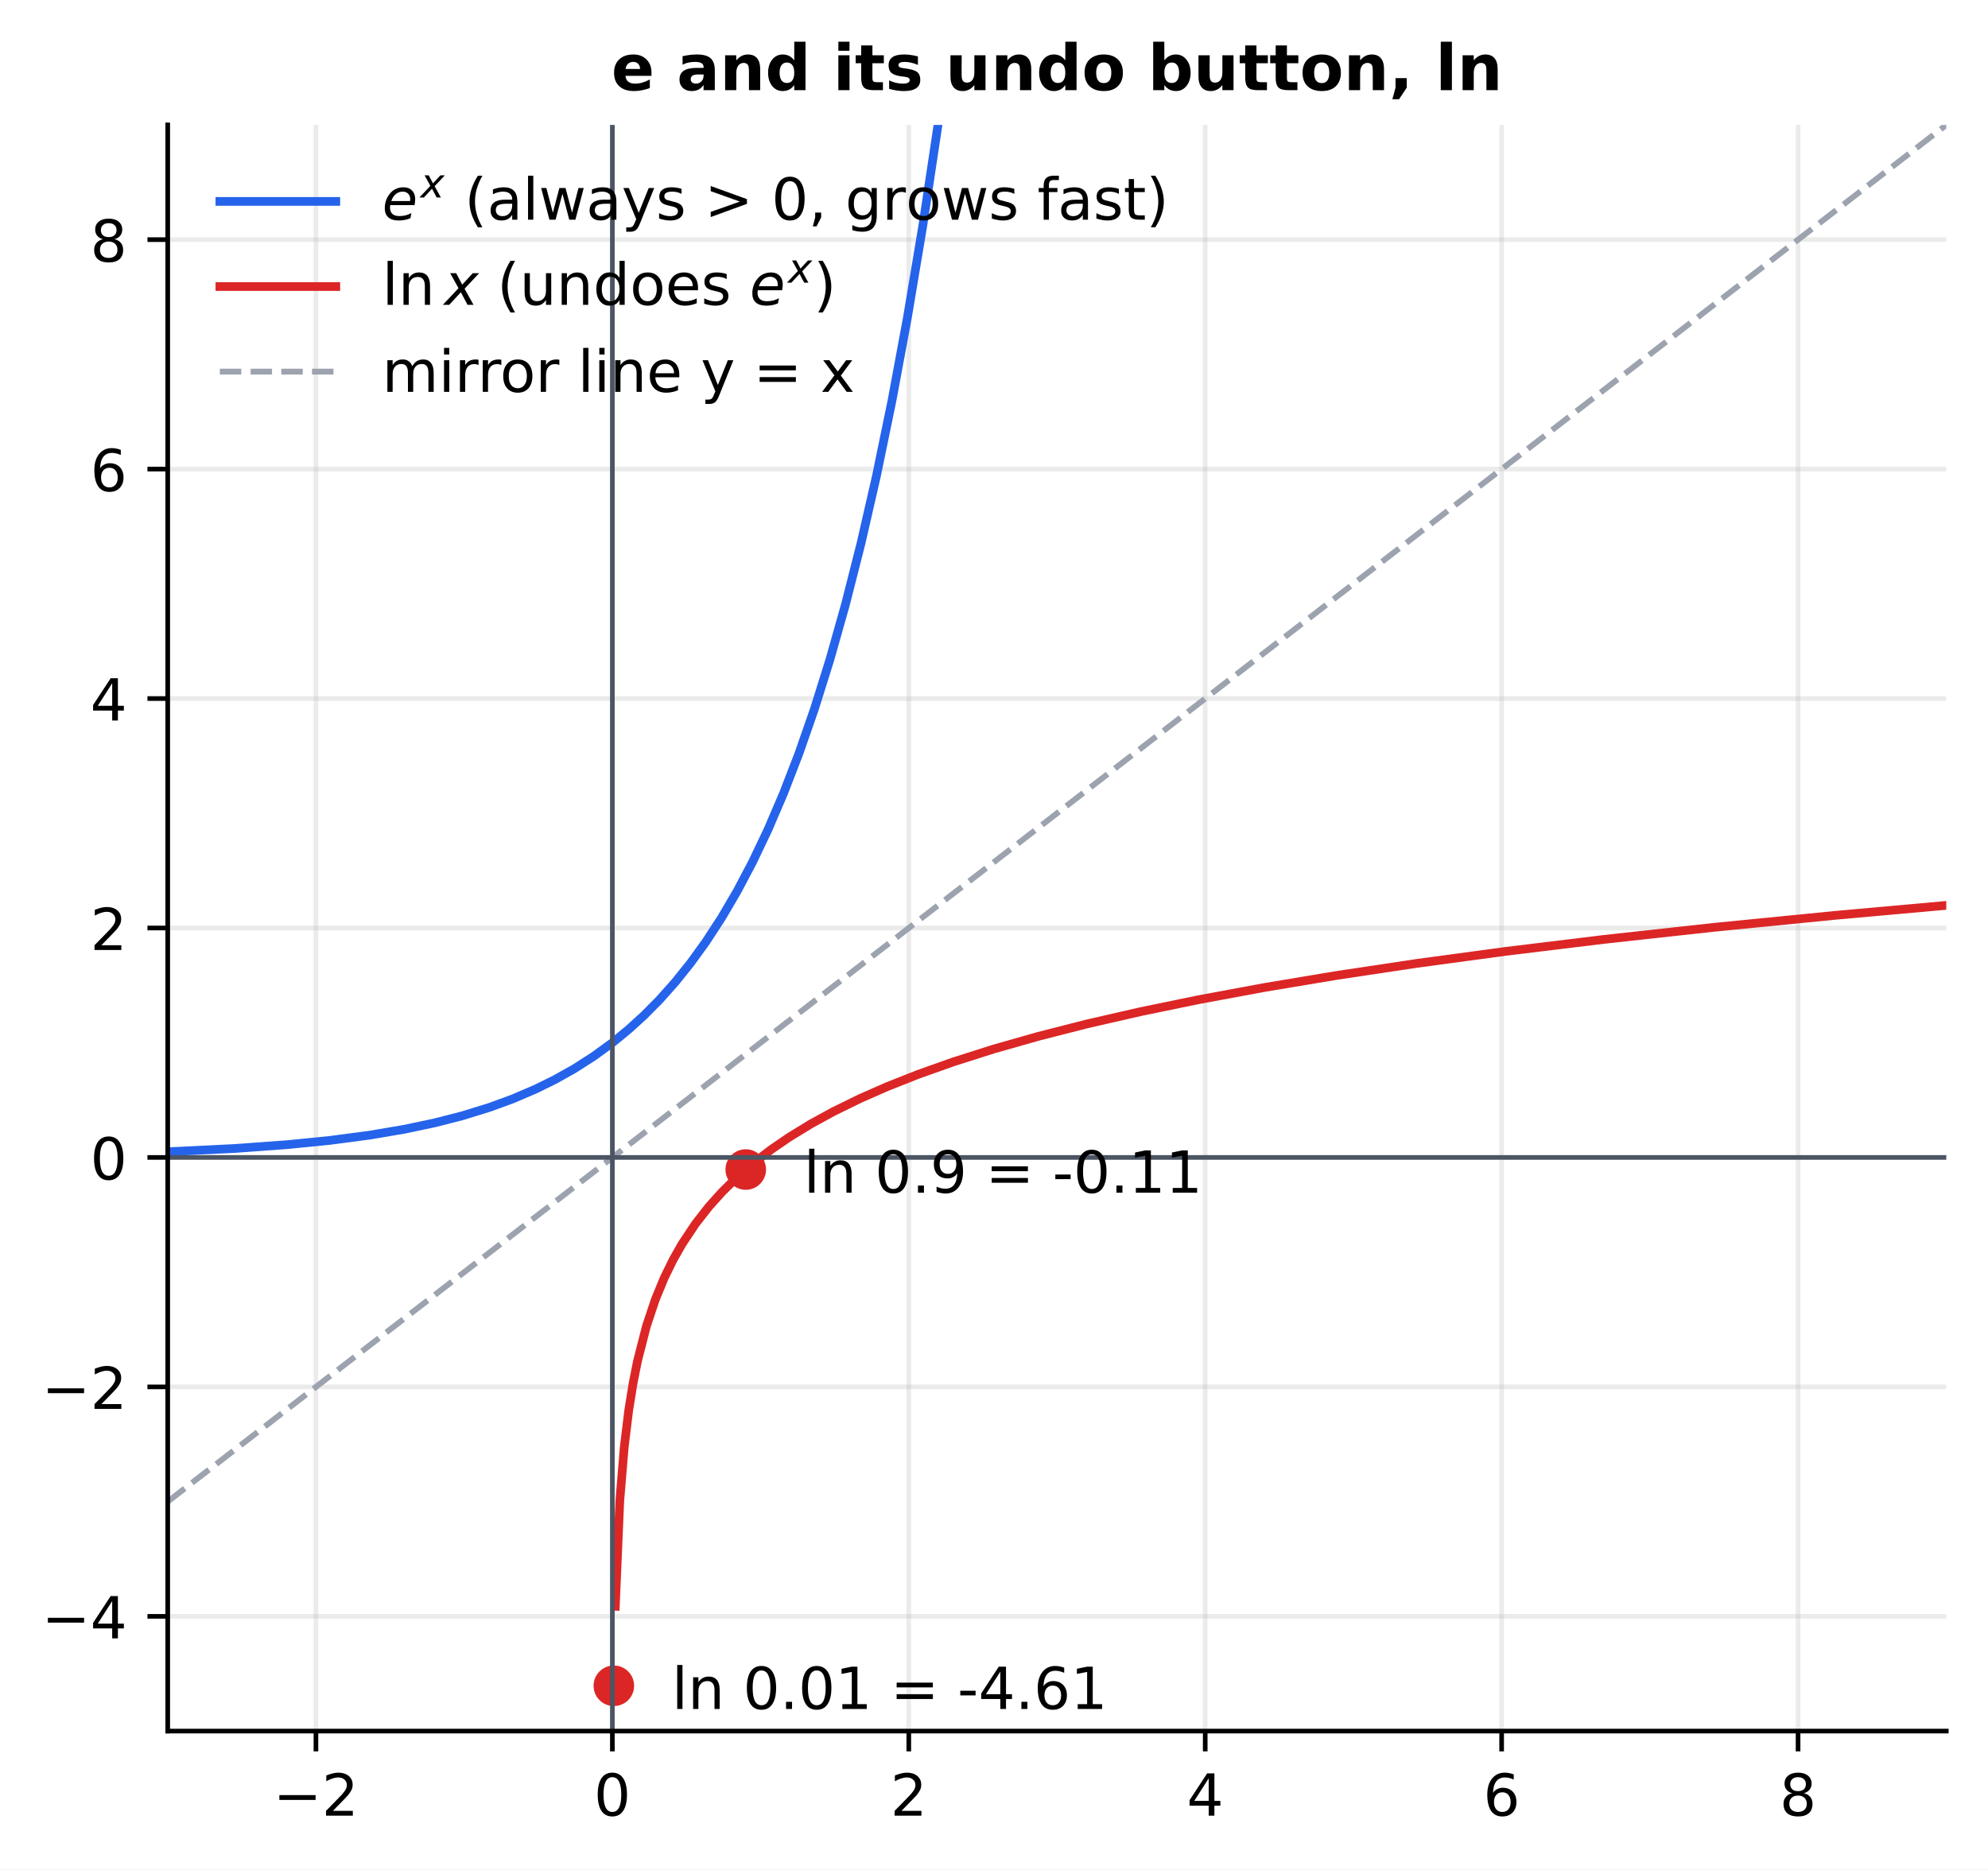
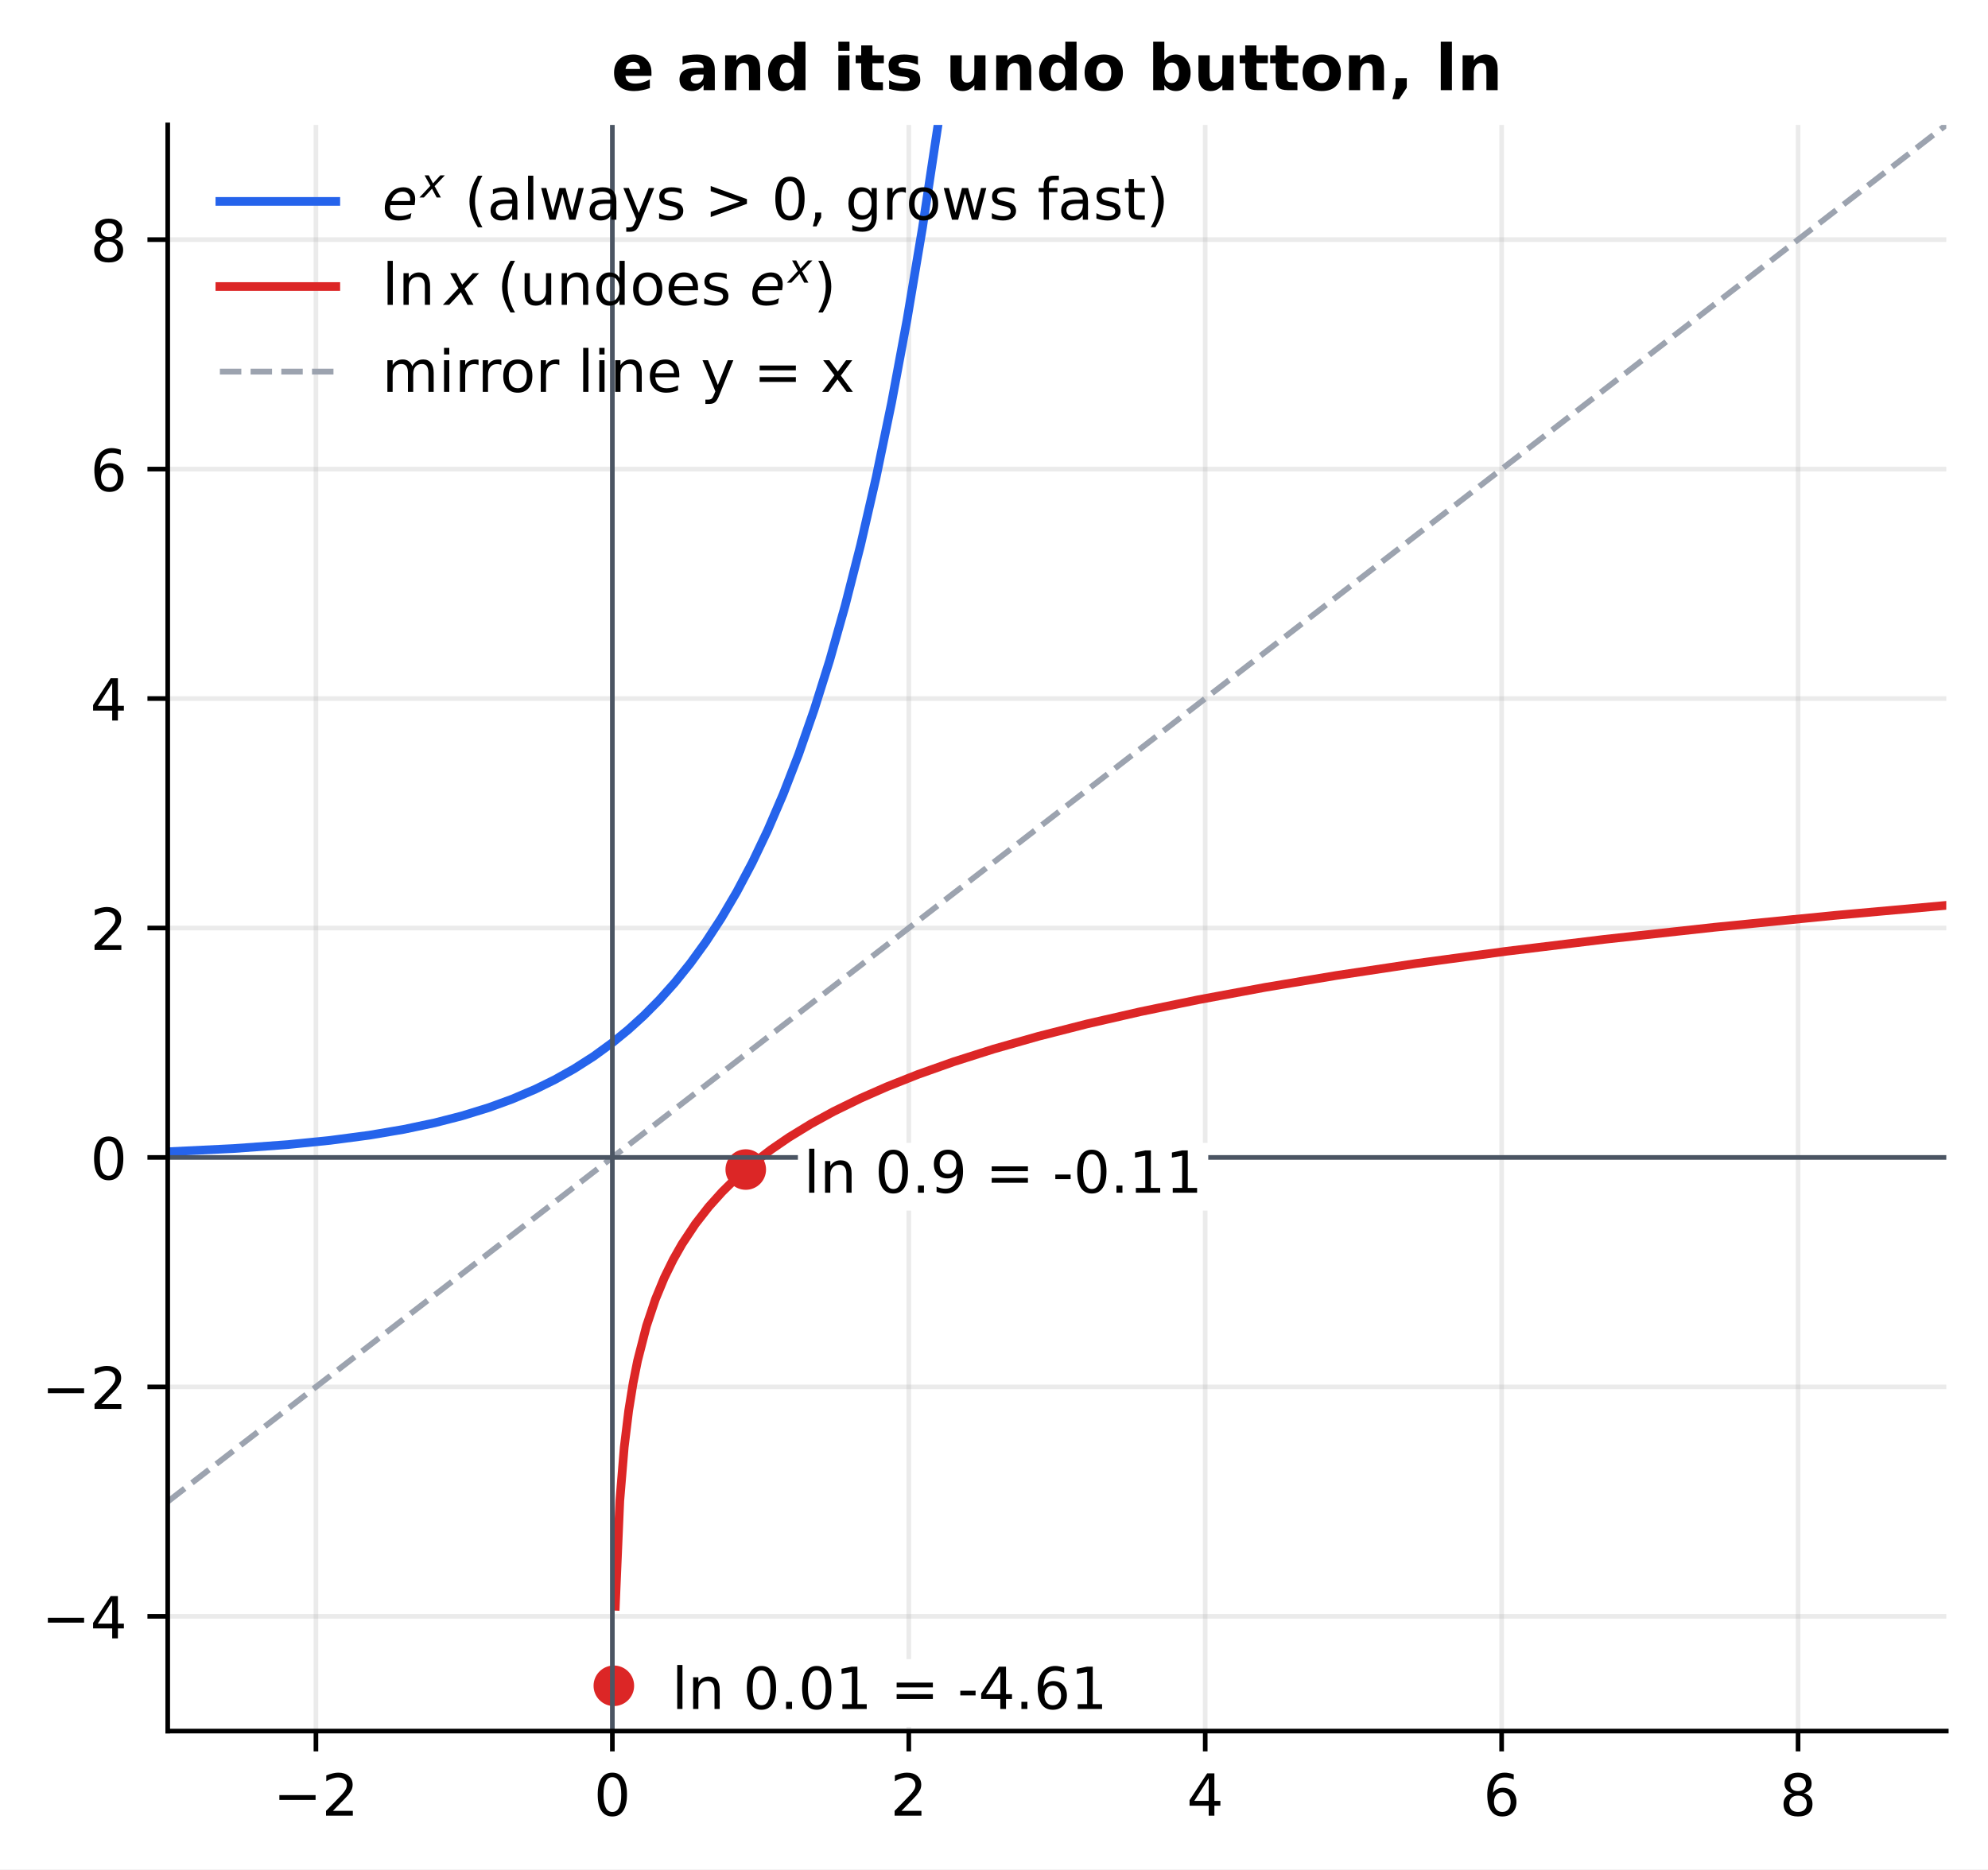
<svg xmlns="http://www.w3.org/2000/svg" xmlns:xlink="http://www.w3.org/1999/xlink" width="343.042pt" height="322.636pt" viewBox="0 0 343.042 322.636" version="1.1">
  <defs>
    <style type="text/css">*{stroke-linejoin: round; stroke-linecap: butt}</style>
  </defs>
  <g id="figure_1">
    <g id="patch_1">
      <path d="M 0 322.636  L 343.042 322.636  L 343.042 0  L 0 0  z " style="fill: #ffffff" />
    </g>
    <g id="axes_1">
      <g id="patch_2">
        <path d="M 28.942 298.758  L 335.842 298.758  L 335.842 21.558  L 28.942 21.558  z " style="fill: #ffffff" />
      </g>
      <g id="matplotlib.axis_1">
        <g id="xtick_1">
          <g id="line2d_1">
            <path d="M 54.517 298.758  L 54.517 21.558  " clip-path="url(#p4d60aec6e7)" style="fill: none; stroke: #b0b0b0; stroke-opacity: 0.25; stroke-width: 0.8; stroke-linecap: square" />
          </g>
          <g id="line2d_2">
            <defs>
              <path id="m7cadcb0e4f" d="M 0 0  L 0 3.5  " style="stroke: #000000; stroke-width: 0.8" />
            </defs>
            <g>
              <use xlink:href="#m7cadcb0e4f" x="54.517" y="298.758" style="stroke: #000000; stroke-width: 0.8" />
            </g>
          </g>
          <g id="text_1">
            <text style="font-size: 10px; font-family: 'DejaVu Sans', 'Bitstream Vera Sans', 'Computer Modern Sans Serif', 'Lucida Grande', 'Verdana', 'Geneva', 'Lucid', 'Arial', 'Helvetica', 'Avant Garde', sans-serif; text-anchor: middle" x="54.517" y="313.357" transform="rotate(-0 54.51719 313.3567)">−2</text>
          </g>
        </g>
        <g id="xtick_2">
          <g id="line2d_3">
            <path d="M 105.667 298.758  L 105.667 21.558  " clip-path="url(#p4d60aec6e7)" style="fill: none; stroke: #b0b0b0; stroke-opacity: 0.25; stroke-width: 0.8; stroke-linecap: square" />
          </g>
          <g id="line2d_4">
            <g>
              <use xlink:href="#m7cadcb0e4f" x="105.667" y="298.758" style="stroke: #000000; stroke-width: 0.8" />
            </g>
          </g>
          <g id="text_2">
            <text style="font-size: 10px; font-family: 'DejaVu Sans', 'Bitstream Vera Sans', 'Computer Modern Sans Serif', 'Lucida Grande', 'Verdana', 'Geneva', 'Lucid', 'Arial', 'Helvetica', 'Avant Garde', sans-serif; text-anchor: middle" x="105.667" y="313.357" transform="rotate(-0 105.6672 313.3567)">0</text>
          </g>
        </g>
        <g id="xtick_3">
          <g id="line2d_5">
            <path d="M 156.817 298.758  L 156.817 21.558  " clip-path="url(#p4d60aec6e7)" style="fill: none; stroke: #b0b0b0; stroke-opacity: 0.25; stroke-width: 0.8; stroke-linecap: square" />
          </g>
          <g id="line2d_6">
            <g>
              <use xlink:href="#m7cadcb0e4f" x="156.817" y="298.758" style="stroke: #000000; stroke-width: 0.8" />
            </g>
          </g>
          <g id="text_3">
            <text style="font-size: 10px; font-family: 'DejaVu Sans', 'Bitstream Vera Sans', 'Computer Modern Sans Serif', 'Lucida Grande', 'Verdana', 'Geneva', 'Lucid', 'Arial', 'Helvetica', 'Avant Garde', sans-serif; text-anchor: middle" x="156.817" y="313.357" transform="rotate(-0 156.8172 313.3567)">2</text>
          </g>
        </g>
        <g id="xtick_4">
          <g id="line2d_7">
            <path d="M 207.967 298.758  L 207.967 21.558  " clip-path="url(#p4d60aec6e7)" style="fill: none; stroke: #b0b0b0; stroke-opacity: 0.25; stroke-width: 0.8; stroke-linecap: square" />
          </g>
          <g id="line2d_8">
            <g>
              <use xlink:href="#m7cadcb0e4f" x="207.967" y="298.758" style="stroke: #000000; stroke-width: 0.8" />
            </g>
          </g>
          <g id="text_4">
            <text style="font-size: 10px; font-family: 'DejaVu Sans', 'Bitstream Vera Sans', 'Computer Modern Sans Serif', 'Lucida Grande', 'Verdana', 'Geneva', 'Lucid', 'Arial', 'Helvetica', 'Avant Garde', sans-serif; text-anchor: middle" x="207.967" y="313.357" transform="rotate(-0 207.9672 313.3567)">4</text>
          </g>
        </g>
        <g id="xtick_5">
          <g id="line2d_9">
            <path d="M 259.117 298.758  L 259.117 21.558  " clip-path="url(#p4d60aec6e7)" style="fill: none; stroke: #b0b0b0; stroke-opacity: 0.25; stroke-width: 0.8; stroke-linecap: square" />
          </g>
          <g id="line2d_10">
            <g>
              <use xlink:href="#m7cadcb0e4f" x="259.117" y="298.758" style="stroke: #000000; stroke-width: 0.8" />
            </g>
          </g>
          <g id="text_5">
            <text style="font-size: 10px; font-family: 'DejaVu Sans', 'Bitstream Vera Sans', 'Computer Modern Sans Serif', 'Lucida Grande', 'Verdana', 'Geneva', 'Lucid', 'Arial', 'Helvetica', 'Avant Garde', sans-serif; text-anchor: middle" x="259.117" y="313.357" transform="rotate(-0 259.1172 313.3567)">6</text>
          </g>
        </g>
        <g id="xtick_6">
          <g id="line2d_11">
            <path d="M 310.267 298.758  L 310.267 21.558  " clip-path="url(#p4d60aec6e7)" style="fill: none; stroke: #b0b0b0; stroke-opacity: 0.25; stroke-width: 0.8; stroke-linecap: square" />
          </g>
          <g id="line2d_12">
            <g>
              <use xlink:href="#m7cadcb0e4f" x="310.267" y="298.758" style="stroke: #000000; stroke-width: 0.8" />
            </g>
          </g>
          <g id="text_6">
            <text style="font-size: 10px; font-family: 'DejaVu Sans', 'Bitstream Vera Sans', 'Computer Modern Sans Serif', 'Lucida Grande', 'Verdana', 'Geneva', 'Lucid', 'Arial', 'Helvetica', 'Avant Garde', sans-serif; text-anchor: middle" x="310.267" y="313.357" transform="rotate(-0 310.2672 313.3567)">8</text>
          </g>
        </g>
      </g>
      <g id="matplotlib.axis_2">
        <g id="ytick_1">
          <g id="line2d_13">
            <path d="M 28.942 278.958  L 335.842 278.958  " clip-path="url(#p4d60aec6e7)" style="fill: none; stroke: #b0b0b0; stroke-opacity: 0.25; stroke-width: 0.8; stroke-linecap: square" />
          </g>
          <g id="line2d_14">
            <defs>
              <path id="m868c41b290" d="M 0 0  L -3.5 0  " style="stroke: #000000; stroke-width: 0.8" />
            </defs>
            <g>
              <use xlink:href="#m868c41b290" x="28.942" y="278.958" style="stroke: #000000; stroke-width: 0.8" />
            </g>
          </g>
          <g id="text_7">
            <text style="font-size: 10px; font-family: 'DejaVu Sans', 'Bitstream Vera Sans', 'Computer Modern Sans Serif', 'Lucida Grande', 'Verdana', 'Geneva', 'Lucid', 'Arial', 'Helvetica', 'Avant Garde', sans-serif; text-anchor: end" x="21.942" y="282.757" transform="rotate(-0 21.94219 282.7575)">−4</text>
          </g>
        </g>
        <g id="ytick_2">
          <g id="line2d_15">
            <path d="M 28.942 239.358  L 335.842 239.358  " clip-path="url(#p4d60aec6e7)" style="fill: none; stroke: #b0b0b0; stroke-opacity: 0.25; stroke-width: 0.8; stroke-linecap: square" />
          </g>
          <g id="line2d_16">
            <g>
              <use xlink:href="#m868c41b290" x="28.942" y="239.358" style="stroke: #000000; stroke-width: 0.8" />
            </g>
          </g>
          <g id="text_8">
            <text style="font-size: 10px; font-family: 'DejaVu Sans', 'Bitstream Vera Sans', 'Computer Modern Sans Serif', 'Lucida Grande', 'Verdana', 'Geneva', 'Lucid', 'Arial', 'Helvetica', 'Avant Garde', sans-serif; text-anchor: end" x="21.942" y="243.157" transform="rotate(-0 21.94219 243.1575)">−2</text>
          </g>
        </g>
        <g id="ytick_3">
          <g id="line2d_17">
            <path d="M 28.942 199.758  L 335.842 199.758  " clip-path="url(#p4d60aec6e7)" style="fill: none; stroke: #b0b0b0; stroke-opacity: 0.25; stroke-width: 0.8; stroke-linecap: square" />
          </g>
          <g id="line2d_18">
            <g>
              <use xlink:href="#m868c41b290" x="28.942" y="199.758" style="stroke: #000000; stroke-width: 0.8" />
            </g>
          </g>
          <g id="text_9">
            <text style="font-size: 10px; font-family: 'DejaVu Sans', 'Bitstream Vera Sans', 'Computer Modern Sans Serif', 'Lucida Grande', 'Verdana', 'Geneva', 'Lucid', 'Arial', 'Helvetica', 'Avant Garde', sans-serif; text-anchor: end" x="21.942" y="203.558" transform="rotate(-0 21.94219 203.5575)">0</text>
          </g>
        </g>
        <g id="ytick_4">
          <g id="line2d_19">
            <path d="M 28.942 160.158  L 335.842 160.158  " clip-path="url(#p4d60aec6e7)" style="fill: none; stroke: #b0b0b0; stroke-opacity: 0.25; stroke-width: 0.8; stroke-linecap: square" />
          </g>
          <g id="line2d_20">
            <g>
              <use xlink:href="#m868c41b290" x="28.942" y="160.158" style="stroke: #000000; stroke-width: 0.8" />
            </g>
          </g>
          <g id="text_10">
            <text style="font-size: 10px; font-family: 'DejaVu Sans', 'Bitstream Vera Sans', 'Computer Modern Sans Serif', 'Lucida Grande', 'Verdana', 'Geneva', 'Lucid', 'Arial', 'Helvetica', 'Avant Garde', sans-serif; text-anchor: end" x="21.942" y="163.958" transform="rotate(-0 21.94219 163.9575)">2</text>
          </g>
        </g>
        <g id="ytick_5">
          <g id="line2d_21">
            <path d="M 28.942 120.558  L 335.842 120.558  " clip-path="url(#p4d60aec6e7)" style="fill: none; stroke: #b0b0b0; stroke-opacity: 0.25; stroke-width: 0.8; stroke-linecap: square" />
          </g>
          <g id="line2d_22">
            <g>
              <use xlink:href="#m868c41b290" x="28.942" y="120.558" style="stroke: #000000; stroke-width: 0.8" />
            </g>
          </g>
          <g id="text_11">
            <text style="font-size: 10px; font-family: 'DejaVu Sans', 'Bitstream Vera Sans', 'Computer Modern Sans Serif', 'Lucida Grande', 'Verdana', 'Geneva', 'Lucid', 'Arial', 'Helvetica', 'Avant Garde', sans-serif; text-anchor: end" x="21.942" y="124.358" transform="rotate(-0 21.94219 124.3575)">4</text>
          </g>
        </g>
        <g id="ytick_6">
          <g id="line2d_23">
            <path d="M 28.942 80.958  L 335.842 80.958  " clip-path="url(#p4d60aec6e7)" style="fill: none; stroke: #b0b0b0; stroke-opacity: 0.25; stroke-width: 0.8; stroke-linecap: square" />
          </g>
          <g id="line2d_24">
            <g>
              <use xlink:href="#m868c41b290" x="28.942" y="80.958" style="stroke: #000000; stroke-width: 0.8" />
            </g>
          </g>
          <g id="text_12">
            <text style="font-size: 10px; font-family: 'DejaVu Sans', 'Bitstream Vera Sans', 'Computer Modern Sans Serif', 'Lucida Grande', 'Verdana', 'Geneva', 'Lucid', 'Arial', 'Helvetica', 'Avant Garde', sans-serif; text-anchor: end" x="21.942" y="84.757" transform="rotate(-0 21.94219 84.7575)">6</text>
          </g>
        </g>
        <g id="ytick_7">
          <g id="line2d_25">
            <path d="M 28.942 41.358  L 335.842 41.358  " clip-path="url(#p4d60aec6e7)" style="fill: none; stroke: #b0b0b0; stroke-opacity: 0.25; stroke-width: 0.8; stroke-linecap: square" />
          </g>
          <g id="line2d_26">
            <g>
              <use xlink:href="#m868c41b290" x="28.942" y="41.358" style="stroke: #000000; stroke-width: 0.8" />
            </g>
          </g>
          <g id="text_13">
            <text style="font-size: 10px; font-family: 'DejaVu Sans', 'Bitstream Vera Sans', 'Computer Modern Sans Serif', 'Lucida Grande', 'Verdana', 'Geneva', 'Lucid', 'Arial', 'Helvetica', 'Avant Garde', sans-serif; text-anchor: end" x="21.942" y="45.157" transform="rotate(-0 21.94219 45.1575)">8</text>
          </g>
        </g>
      </g>
      <g id="line2d_27">
-         <path d="M 28.942 198.772  L 40.303 198.221  L 49.659 197.542  L 57.01 196.804  L 63.693 195.922  L 69.708 194.905  L 75.054 193.777  L 79.732 192.576  L 84.41 191.134  L 88.42 189.671  L 92.43 187.958  L 95.771 186.311  L 99.113 184.435  L 102.454 182.296  L 105.796 179.859  L 108.469 177.666  L 111.142 175.232  L 113.815 172.529  L 116.488 169.529  L 119.162 166.199  L 121.835 162.501  L 124.508 158.396  L 127.181 153.839  L 129.854 148.779  L 132.527 143.163  L 135.201 136.927  L 137.874 130.004  L 140.547 122.318  L 143.22 113.786  L 145.893 104.314  L 148.566 93.798  L 151.24 82.123  L 153.913 69.162  L 156.586 54.772  L 159.259 38.798  L 161.932 21.063  L 161.932 21.063  " clip-path="url(#p4d60aec6e7)" style="fill: none; stroke: #2563eb; stroke-width: 1.5; stroke-linecap: square" />
+         <path d="M 28.942 198.772  L 40.297 198.222  L 49.648 197.543  L 56.995 196.806  L 63.675 195.925  L 69.686 194.909  L 75.03 193.782  L 79.705 192.584  L 84.381 191.144  L 88.388 189.683  L 92.396 187.974  L 95.736 186.33  L 99.075 184.457  L 102.415 182.323  L 105.755 179.89  L 108.426 177.703  L 111.098 175.274  L 113.77 172.578  L 116.442 169.585  L 119.113 166.262  L 121.785 162.573  L 124.457 158.479  L 127.129 153.933  L 129.8 148.887  L 132.472 143.285  L 135.144 137.066  L 137.816 130.162  L 140.487 122.499  L 143.159 113.991  L 145.831 104.546  L 148.503 94.062  L 151.174 82.423  L 153.846 69.502  L 156.518 55.158  L 159.189 39.235  L 161.861 21.558  L 161.861 21.558  " clip-path="url(#p4d60aec6e7)" style="fill: none; stroke: #2563eb; stroke-width: 1.5; stroke-linecap: square" />
      </g>
      <g id="line2d_28">
        <path d="M 106.179 277.216  L 106.947 259.061  L 107.715 249.751  L 108.483 243.444  L 109.251 238.668  L 110.019 234.824  L 111.555 228.838  L 113.092 224.248  L 114.628 220.524  L 116.164 217.391  L 117.7 214.687  L 120.005 211.217  L 122.309 208.266  L 124.613 205.699  L 126.918 203.426  L 129.99 200.752  L 133.062 198.397  L 136.135 196.292  L 139.975 193.942  L 143.816 191.841  L 148.424 189.583  L 153.033 187.556  L 158.41 185.427  L 164.555 183.245  L 171.468 181.047  L 179.149 178.861  L 187.598 176.706  L 196.815 174.595  L 206.8 172.537  L 218.322 170.401  L 230.612 168.35  L 244.438 166.272  L 259.8 164.194  L 276.698 162.134  L 295.901 160.027  L 316.64 157.978  L 335.842 156.253  L 335.842 156.253  " clip-path="url(#p4d60aec6e7)" style="fill: none; stroke: #dc2626; stroke-width: 1.5; stroke-linecap: square" />
      </g>
      <g id="line2d_29">
        <path d="M 28.942 259.158  L 335.842 21.558  " clip-path="url(#p4d60aec6e7)" style="fill: none; stroke-dasharray: 3.7,1.6; stroke-dashoffset: 0; stroke: #9ca3af" />
      </g>
      <g id="line2d_30">
        <defs>
          <path id="m6da0557f7e" d="M 0 3  C 0.796 3 1.559 2.684 2.121 2.121  C 2.684 1.559 3 0.796 3 0  C 3 -0.796 2.684 -1.559 2.121 -2.121  C 1.559 -2.684 0.796 -3 0 -3  C -0.796 -3 -1.559 -2.684 -2.121 -2.121  C -2.684 -1.559 -3 -0.796 -3 0  C -3 0.796 -2.684 1.559 -2.121 2.121  C -1.559 2.684 -0.796 3 0 3  z " style="stroke: #dc2626" />
        </defs>
        <g clip-path="url(#p4d60aec6e7)">
          <use xlink:href="#m6da0557f7e" x="128.685" y="201.844" style="fill: #dc2626; stroke: #dc2626" />
        </g>
      </g>
      <g id="line2d_31">
        <g clip-path="url(#p4d60aec6e7)">
          <use xlink:href="#m6da0557f7e" x="105.923" y="290.941" style="fill: #dc2626; stroke: #dc2626" />
        </g>
      </g>
      <g id="line2d_32">
        <path d="M 28.942 199.758  L 335.842 199.758  " clip-path="url(#p4d60aec6e7)" style="fill: none; stroke: #4b5563; stroke-width: 0.8; stroke-linecap: square" />
      </g>
      <g id="line2d_33">
        <path d="M 105.667 298.758  L 105.667 21.558  " clip-path="url(#p4d60aec6e7)" style="fill: none; stroke: #4b5563; stroke-width: 0.8; stroke-linecap: square" />
      </g>
      <g id="patch_3">
        <path d="M 28.942 298.758  L 28.942 21.558  " style="fill: none; stroke: #000000; stroke-width: 0.8; stroke-linejoin: miter; stroke-linecap: square" />
      </g>
      <g id="patch_4">
        <path d="M 28.942 298.758  L 335.842 298.758  " style="fill: none; stroke: #000000; stroke-width: 0.8; stroke-linejoin: miter; stroke-linecap: square" />
      </g>
      <g id="text_14">
+         <g id="patch_5">
+           <path d="M 137.685 208.924  L 208.491 208.924  L 208.491 197.246  L 137.685 197.246  z " style="fill: #ffffff" />
+         </g>
        <text style="font-size: 10px; font-family: 'DejaVu Sans', 'Bitstream Vera Sans', 'Computer Modern Sans Serif', 'Lucida Grande', 'Verdana', 'Geneva', 'Lucid', 'Arial', 'Helvetica', 'Avant Garde', sans-serif; text-anchor: start" x="138.685" y="205.844" transform="rotate(-0 138.6847 205.8444)">ln 0.9 = -0.11</text>
      </g>
      <g id="text_15">
+         <g id="patch_6">
+           <path d="M 114.923 298.02  L 192.092 298.02  L 192.092 286.342  L 114.923 286.342  z " style="fill: #ffffff" />
+         </g>
        <text style="font-size: 10px; font-family: 'DejaVu Sans', 'Bitstream Vera Sans', 'Computer Modern Sans Serif', 'Lucida Grande', 'Verdana', 'Geneva', 'Lucid', 'Arial', 'Helvetica', 'Avant Garde', sans-serif; text-anchor: start" x="115.923" y="294.941" transform="rotate(-0 115.9229 294.9407)">ln 0.01 = -4.61</text>
      </g>
      <g id="text_16">
        <text style="font-weight: 700; font-size: 11px; font-family: 'DejaVu Sans', 'Bitstream Vera Sans', 'Computer Modern Sans Serif', 'Lucida Grande', 'Verdana', 'Geneva', 'Lucid', 'Arial', 'Helvetica', 'Avant Garde', sans-serif; text-anchor: middle" x="182.392" y="15.558" transform="rotate(-0 182.3922 15.55828)">e and its undo button, ln</text>
      </g>
      <g id="legend_1">
        <g id="line2d_34">
          <path d="M 37.942 34.758  L 47.942 34.758  L 57.942 34.758  " style="fill: none; stroke: #2563eb; stroke-width: 1.5; stroke-linecap: square" />
        </g>
        <g id="text_17">
          <g transform="translate(65.94219 38.25828)">
            <text>
              <tspan x="0" y="-0.344" style="font-style: oblique; font-size: 10px; font-family: 'DejaVu Sans'">e</tspan>
              <tspan x="6.616" y="-4.172" style="font-style: oblique; font-size: 7px; font-family: 'DejaVu Sans'">x</tspan>
              <tspan x="11.032" y="-0.344" style="font-size: 10px; font-family: 'DejaVu Sans'"> </tspan>
              <tspan x="14.211" y="-0.344" style="font-size: 10px; font-family: 'DejaVu Sans'">(</tspan>
              <tspan x="18.113" y="-0.344" style="font-size: 10px; font-family: 'DejaVu Sans'">a</tspan>
              <tspan x="24.24" y="-0.344" style="font-size: 10px; font-family: 'DejaVu Sans'">l</tspan>
              <tspan x="27.019" y="-0.344" style="font-size: 10px; font-family: 'DejaVu Sans'">w</tspan>
              <tspan x="35.198" y="-0.344" style="font-size: 10px; font-family: 'DejaVu Sans'">a</tspan>
              <tspan x="41.325" y="-0.344" style="font-size: 10px; font-family: 'DejaVu Sans'">y</tspan>
              <tspan x="47.243" y="-0.344" style="font-size: 10px; font-family: 'DejaVu Sans'">s</tspan>
              <tspan x="52.453" y="-0.344" style="font-size: 10px; font-family: 'DejaVu Sans'"> </tspan>
              <tspan x="55.632" y="-0.344" style="font-size: 10px; font-family: 'DejaVu Sans'">&gt;</tspan>
              <tspan x="64.011" y="-0.344" style="font-size: 10px; font-family: 'DejaVu Sans'"> </tspan>
              <tspan x="67.19" y="-0.344" style="font-size: 10px; font-family: 'DejaVu Sans'">0</tspan>
              <tspan x="73.552" y="-0.344" style="font-size: 10px; font-family: 'DejaVu Sans'">,</tspan>
              <tspan x="76.731" y="-0.344" style="font-size: 10px; font-family: 'DejaVu Sans'"> </tspan>
              <tspan x="79.909" y="-0.344" style="font-size: 10px; font-family: 'DejaVu Sans'">g</tspan>
              <tspan x="86.257" y="-0.344" style="font-size: 10px; font-family: 'DejaVu Sans'">r</tspan>
              <tspan x="90.368" y="-0.344" style="font-size: 10px; font-family: 'DejaVu Sans'">o</tspan>
              <tspan x="96.487" y="-0.344" style="font-size: 10px; font-family: 'DejaVu Sans'">w</tspan>
              <tspan x="104.665" y="-0.344" style="font-size: 10px; font-family: 'DejaVu Sans'">s</tspan>
              <tspan x="109.875" y="-0.344" style="font-size: 10px; font-family: 'DejaVu Sans'"> </tspan>
              <tspan x="113.054" y="-0.344" style="font-size: 10px; font-family: 'DejaVu Sans'">f</tspan>
              <tspan x="116.574" y="-0.344" style="font-size: 10px; font-family: 'DejaVu Sans'">a</tspan>
              <tspan x="122.702" y="-0.344" style="font-size: 10px; font-family: 'DejaVu Sans'">s</tspan>
              <tspan x="127.912" y="-0.344" style="font-size: 10px; font-family: 'DejaVu Sans'">t</tspan>
              <tspan x="131.833" y="-0.344" style="font-size: 10px; font-family: 'DejaVu Sans'">)</tspan>
            </text>
          </g>
        </g>
        <g id="line2d_35">
          <path d="M 37.942 49.457  L 47.942 49.457  L 57.942 49.457  " style="fill: none; stroke: #dc2626; stroke-width: 1.5; stroke-linecap: square" />
        </g>
        <g id="text_18">
          <g transform="translate(65.94219 52.95672)">
            <text>
              <tspan x="0" y="-0.344" style="font-size: 10px; font-family: 'DejaVu Sans'">l</tspan>
              <tspan x="2.778" y="-0.344" style="font-size: 10px; font-family: 'DejaVu Sans'">n</tspan>
              <tspan x="16.658" y="-0.344" style="font-size: 10px; font-family: 'DejaVu Sans'"> </tspan>
              <tspan x="19.836" y="-0.344" style="font-size: 10px; font-family: 'DejaVu Sans'">(</tspan>
              <tspan x="23.738" y="-0.344" style="font-size: 10px; font-family: 'DejaVu Sans'">u</tspan>
              <tspan x="30.076" y="-0.344" style="font-size: 10px; font-family: 'DejaVu Sans'">n</tspan>
              <tspan x="36.414" y="-0.344" style="font-size: 10px; font-family: 'DejaVu Sans'">d</tspan>
              <tspan x="42.761" y="-0.344" style="font-size: 10px; font-family: 'DejaVu Sans'">o</tspan>
              <tspan x="48.879" y="-0.344" style="font-size: 10px; font-family: 'DejaVu Sans'">e</tspan>
              <tspan x="55.032" y="-0.344" style="font-size: 10px; font-family: 'DejaVu Sans'">s</tspan>
              <tspan x="60.242" y="-0.344" style="font-size: 10px; font-family: 'DejaVu Sans'"> </tspan>
              <tspan x="74.453" y="-0.344" style="font-size: 10px; font-family: 'DejaVu Sans'">)</tspan>
              <tspan x="10.74" y="-0.344" style="font-style: oblique; font-size: 10px; font-family: 'DejaVu Sans'">x</tspan>
              <tspan x="63.42" y="-0.344" style="font-style: oblique; font-size: 10px; font-family: 'DejaVu Sans'">e</tspan>
              <tspan x="70.037" y="-4.172" style="font-style: oblique; font-size: 7px; font-family: 'DejaVu Sans'">x</tspan>
            </text>
          </g>
        </g>
        <g id="line2d_36">
          <path d="M 37.942 64.135  L 47.942 64.135  L 57.942 64.135  " style="fill: none; stroke-dasharray: 3.7,1.6; stroke-dashoffset: 0; stroke: #9ca3af" />
        </g>
        <g id="text_19">
          <text style="font-size: 10px; font-family: 'DejaVu Sans', 'Bitstream Vera Sans', 'Computer Modern Sans Serif', 'Lucida Grande', 'Verdana', 'Geneva', 'Lucid', 'Arial', 'Helvetica', 'Avant Garde', sans-serif; text-anchor: start" x="65.942" y="67.635" transform="rotate(-0 65.94219 67.63484)">mirror line y = x</text>
        </g>
      </g>
    </g>
  </g>
  <defs>
    <clipPath id="p4d60aec6e7">
      <rect x="28.942" y="21.558" width="306.9" height="277.2" />
    </clipPath>
  </defs>
</svg>
